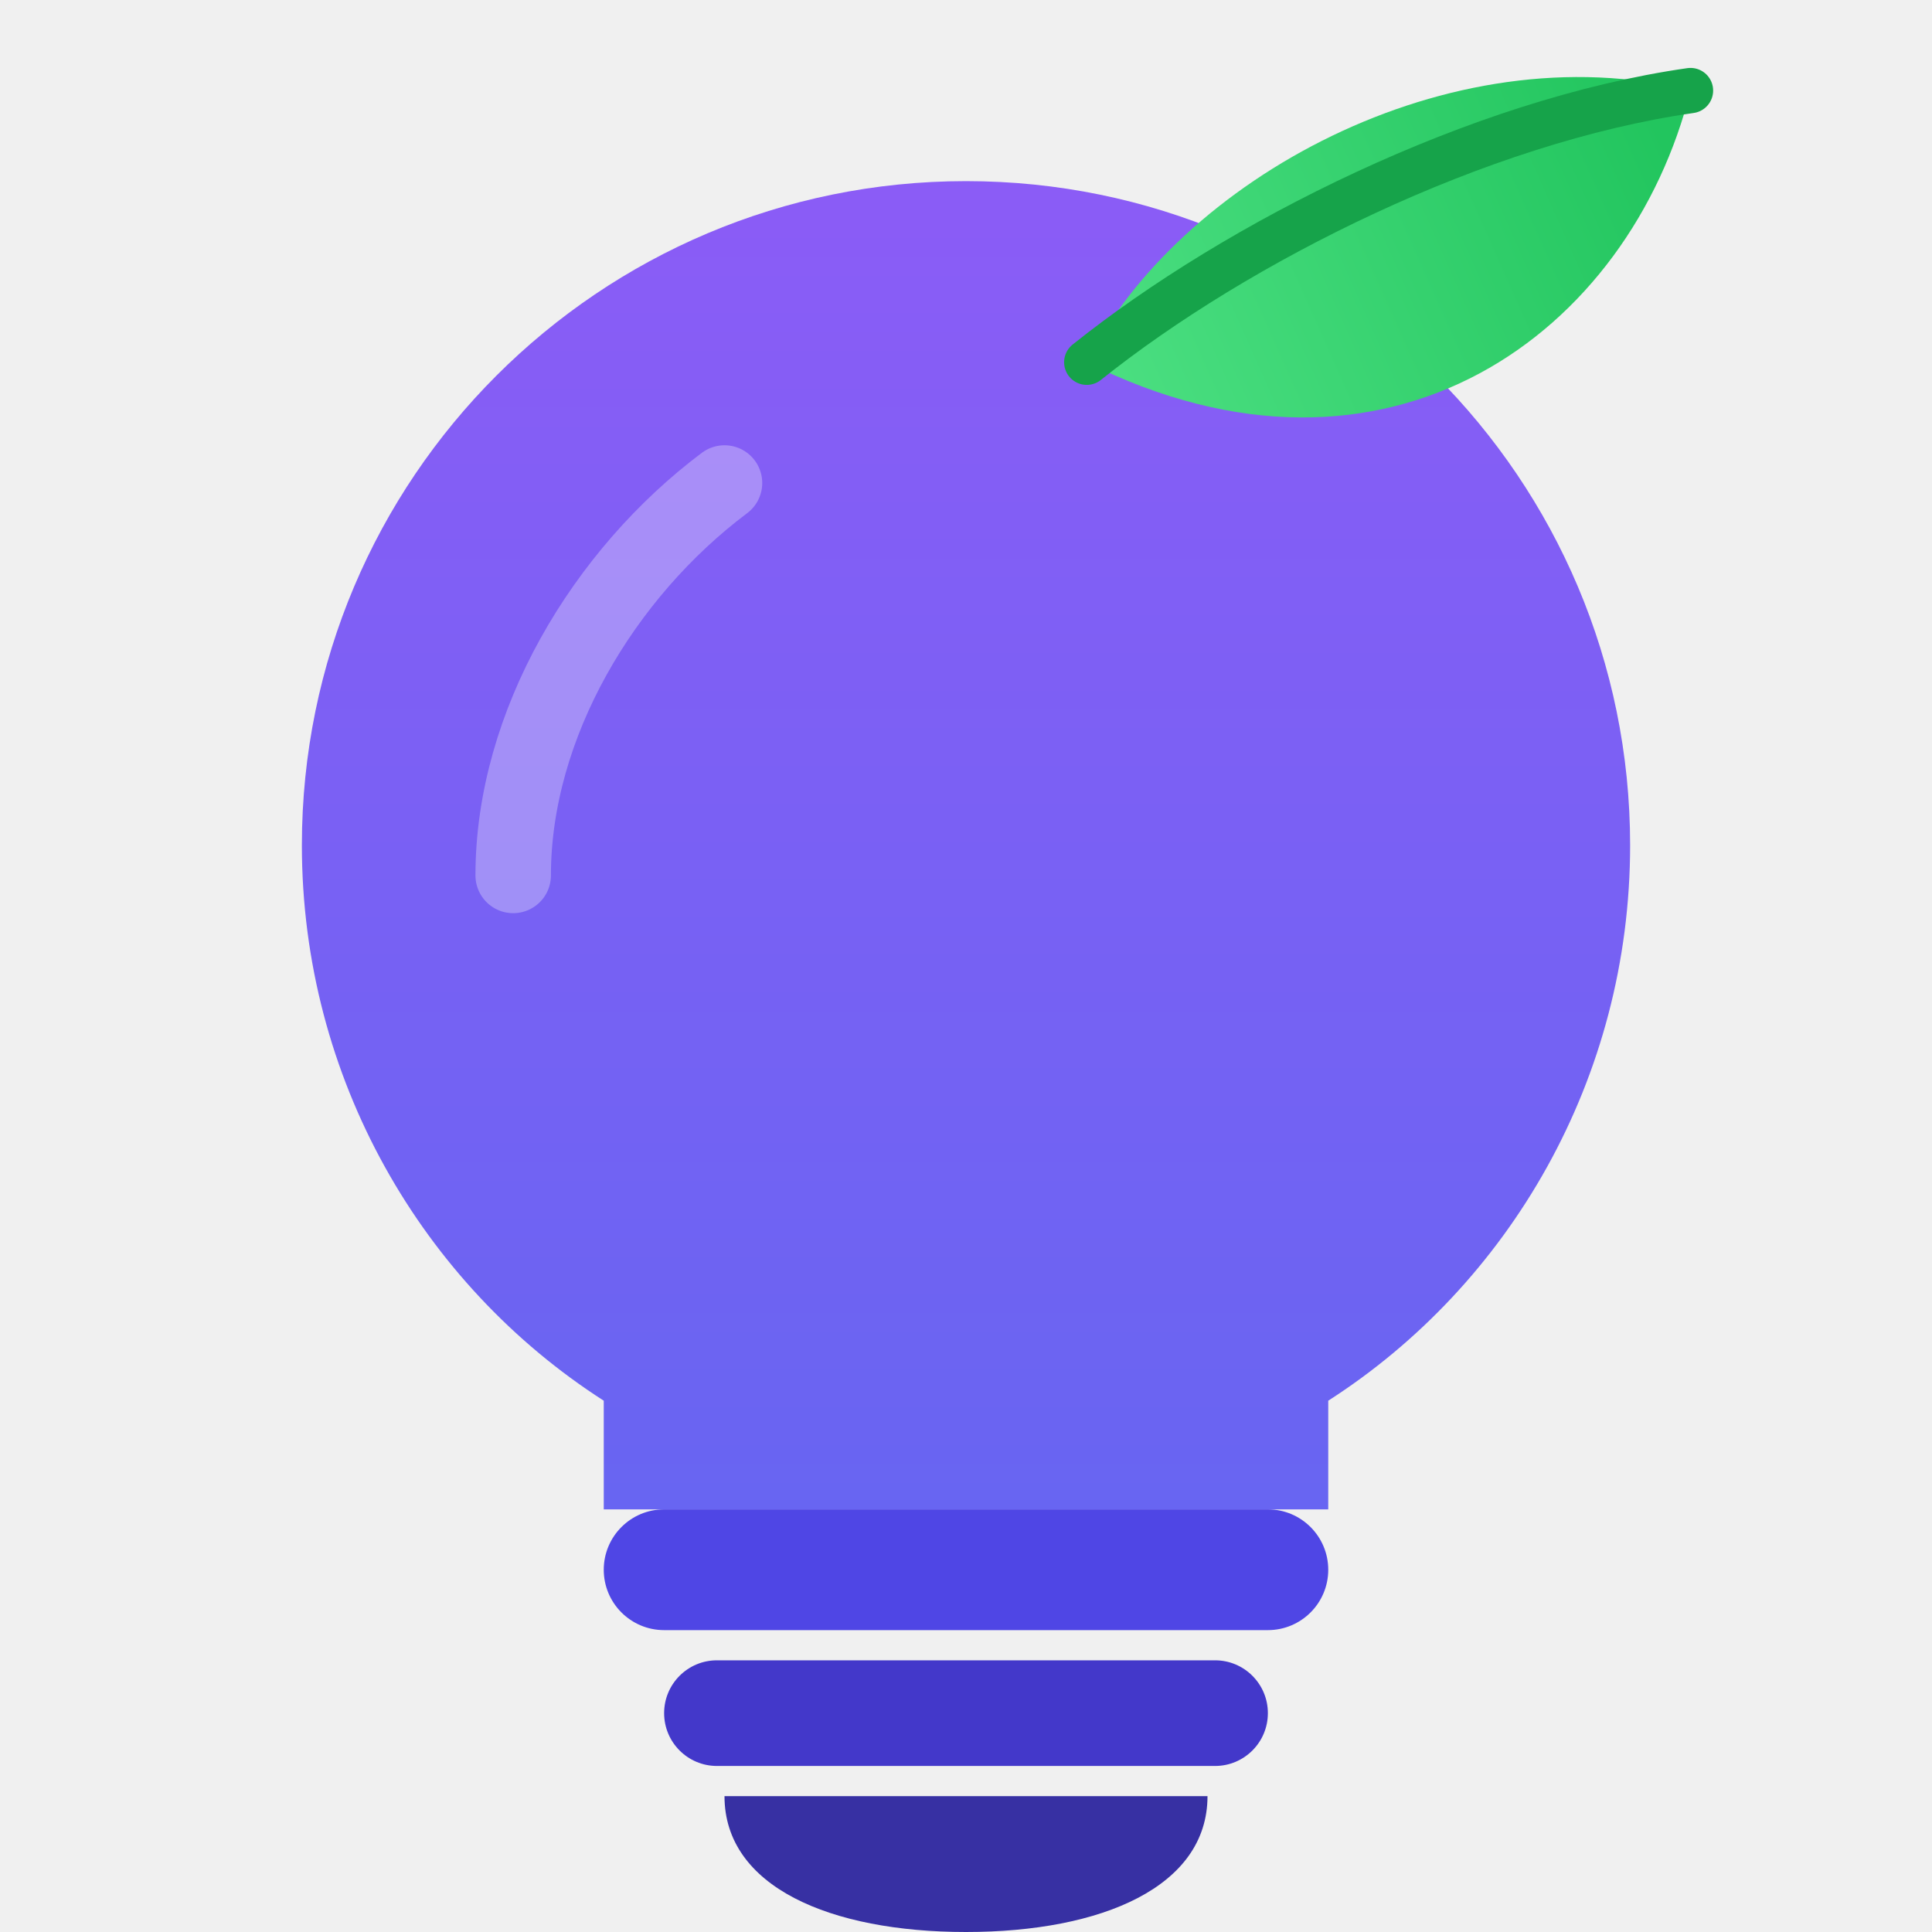
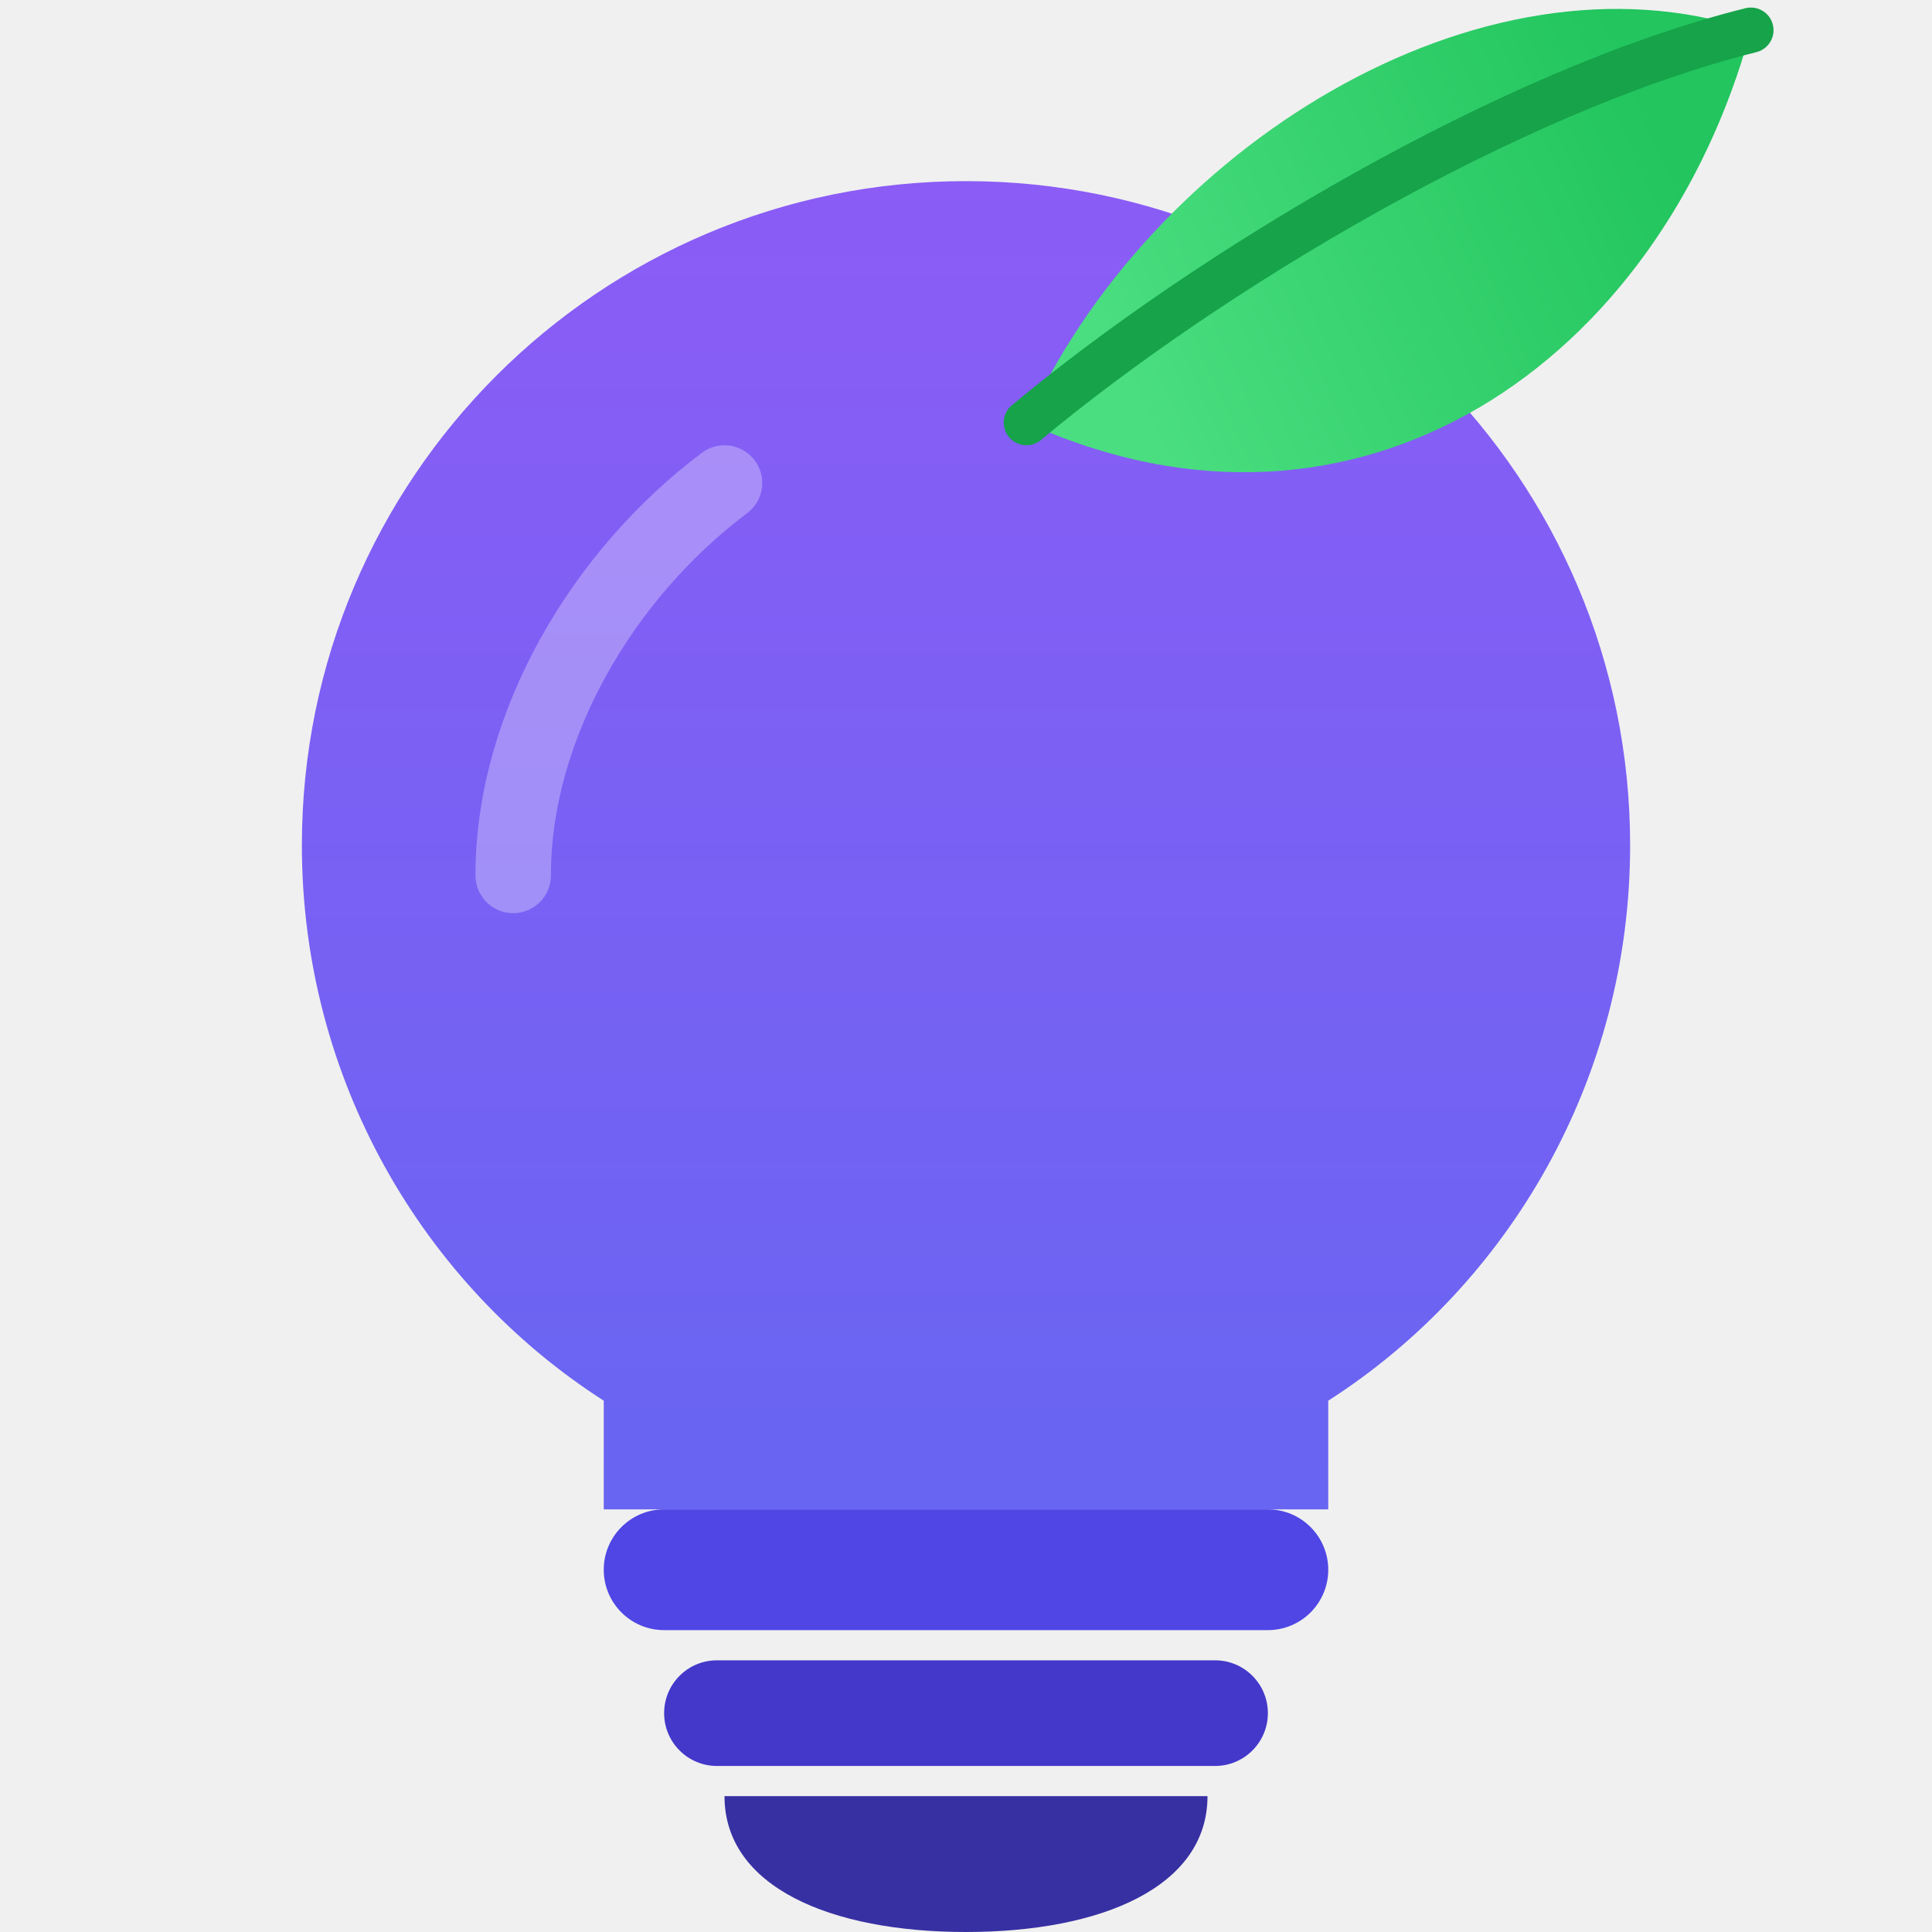
<svg xmlns="http://www.w3.org/2000/svg" viewBox="0 0 64 64" fill="none">
  <defs>
    <linearGradient id="bulb" x1="32" y1="6" x2="32" y2="56" gradientUnits="userSpaceOnUse">
      <stop stop-color="#8b5cf6" />
      <stop offset="1" stop-color="#6366f1" />
    </linearGradient>
    <linearGradient id="leaf" x1="36" y1="10" x2="54" y2="2" gradientUnits="userSpaceOnUse">
      <stop stop-color="#4ade80" />
      <stop offset="1" stop-color="#22c55e" />
    </linearGradient>
  </defs>
  <path d="M32 6C19.85 6 10 15.85 10 28c0 7.73 4 14.55 10 18.4V50h24v-3.6C50 42.55 54 35.73 54 28 54 15.85 44.15 6 32 6z" fill="url(#bulb)" />
  <path d="M24 16c-4 3-7 8-7 13" stroke="#fff" stroke-opacity=".3" stroke-width="2.5" stroke-linecap="round" />
  <rect x="20" y="50" width="24" height="4" rx="2" fill="#4f46e5" />
  <rect x="22" y="55" width="20" height="3.5" rx="1.75" fill="#4338ca" />
  <path d="M24 59.5h16c0 3-3.5 4.5-8 4.5s-8-1.5-8-4.5z" fill="#3730a3" />
-   <path d="M36 12c3-6 12-11 20-9-2 8-10 14-20 9z" fill="url(#leaf)" />
-   <path d="M36 12c5-4 13-8 20-9" stroke="#16a34a" stroke-width="1.5" fill="none" stroke-linecap="round" />
+   <path d="M34 14c4-9 15-16 24-13-3 11-13 18-24 13z" fill="url(#leaf)" />
+   <path d="M34 14c6-5 16-11 24-13" stroke="#16a34a" stroke-width="1.5" fill="none" stroke-linecap="round" />
</svg>
